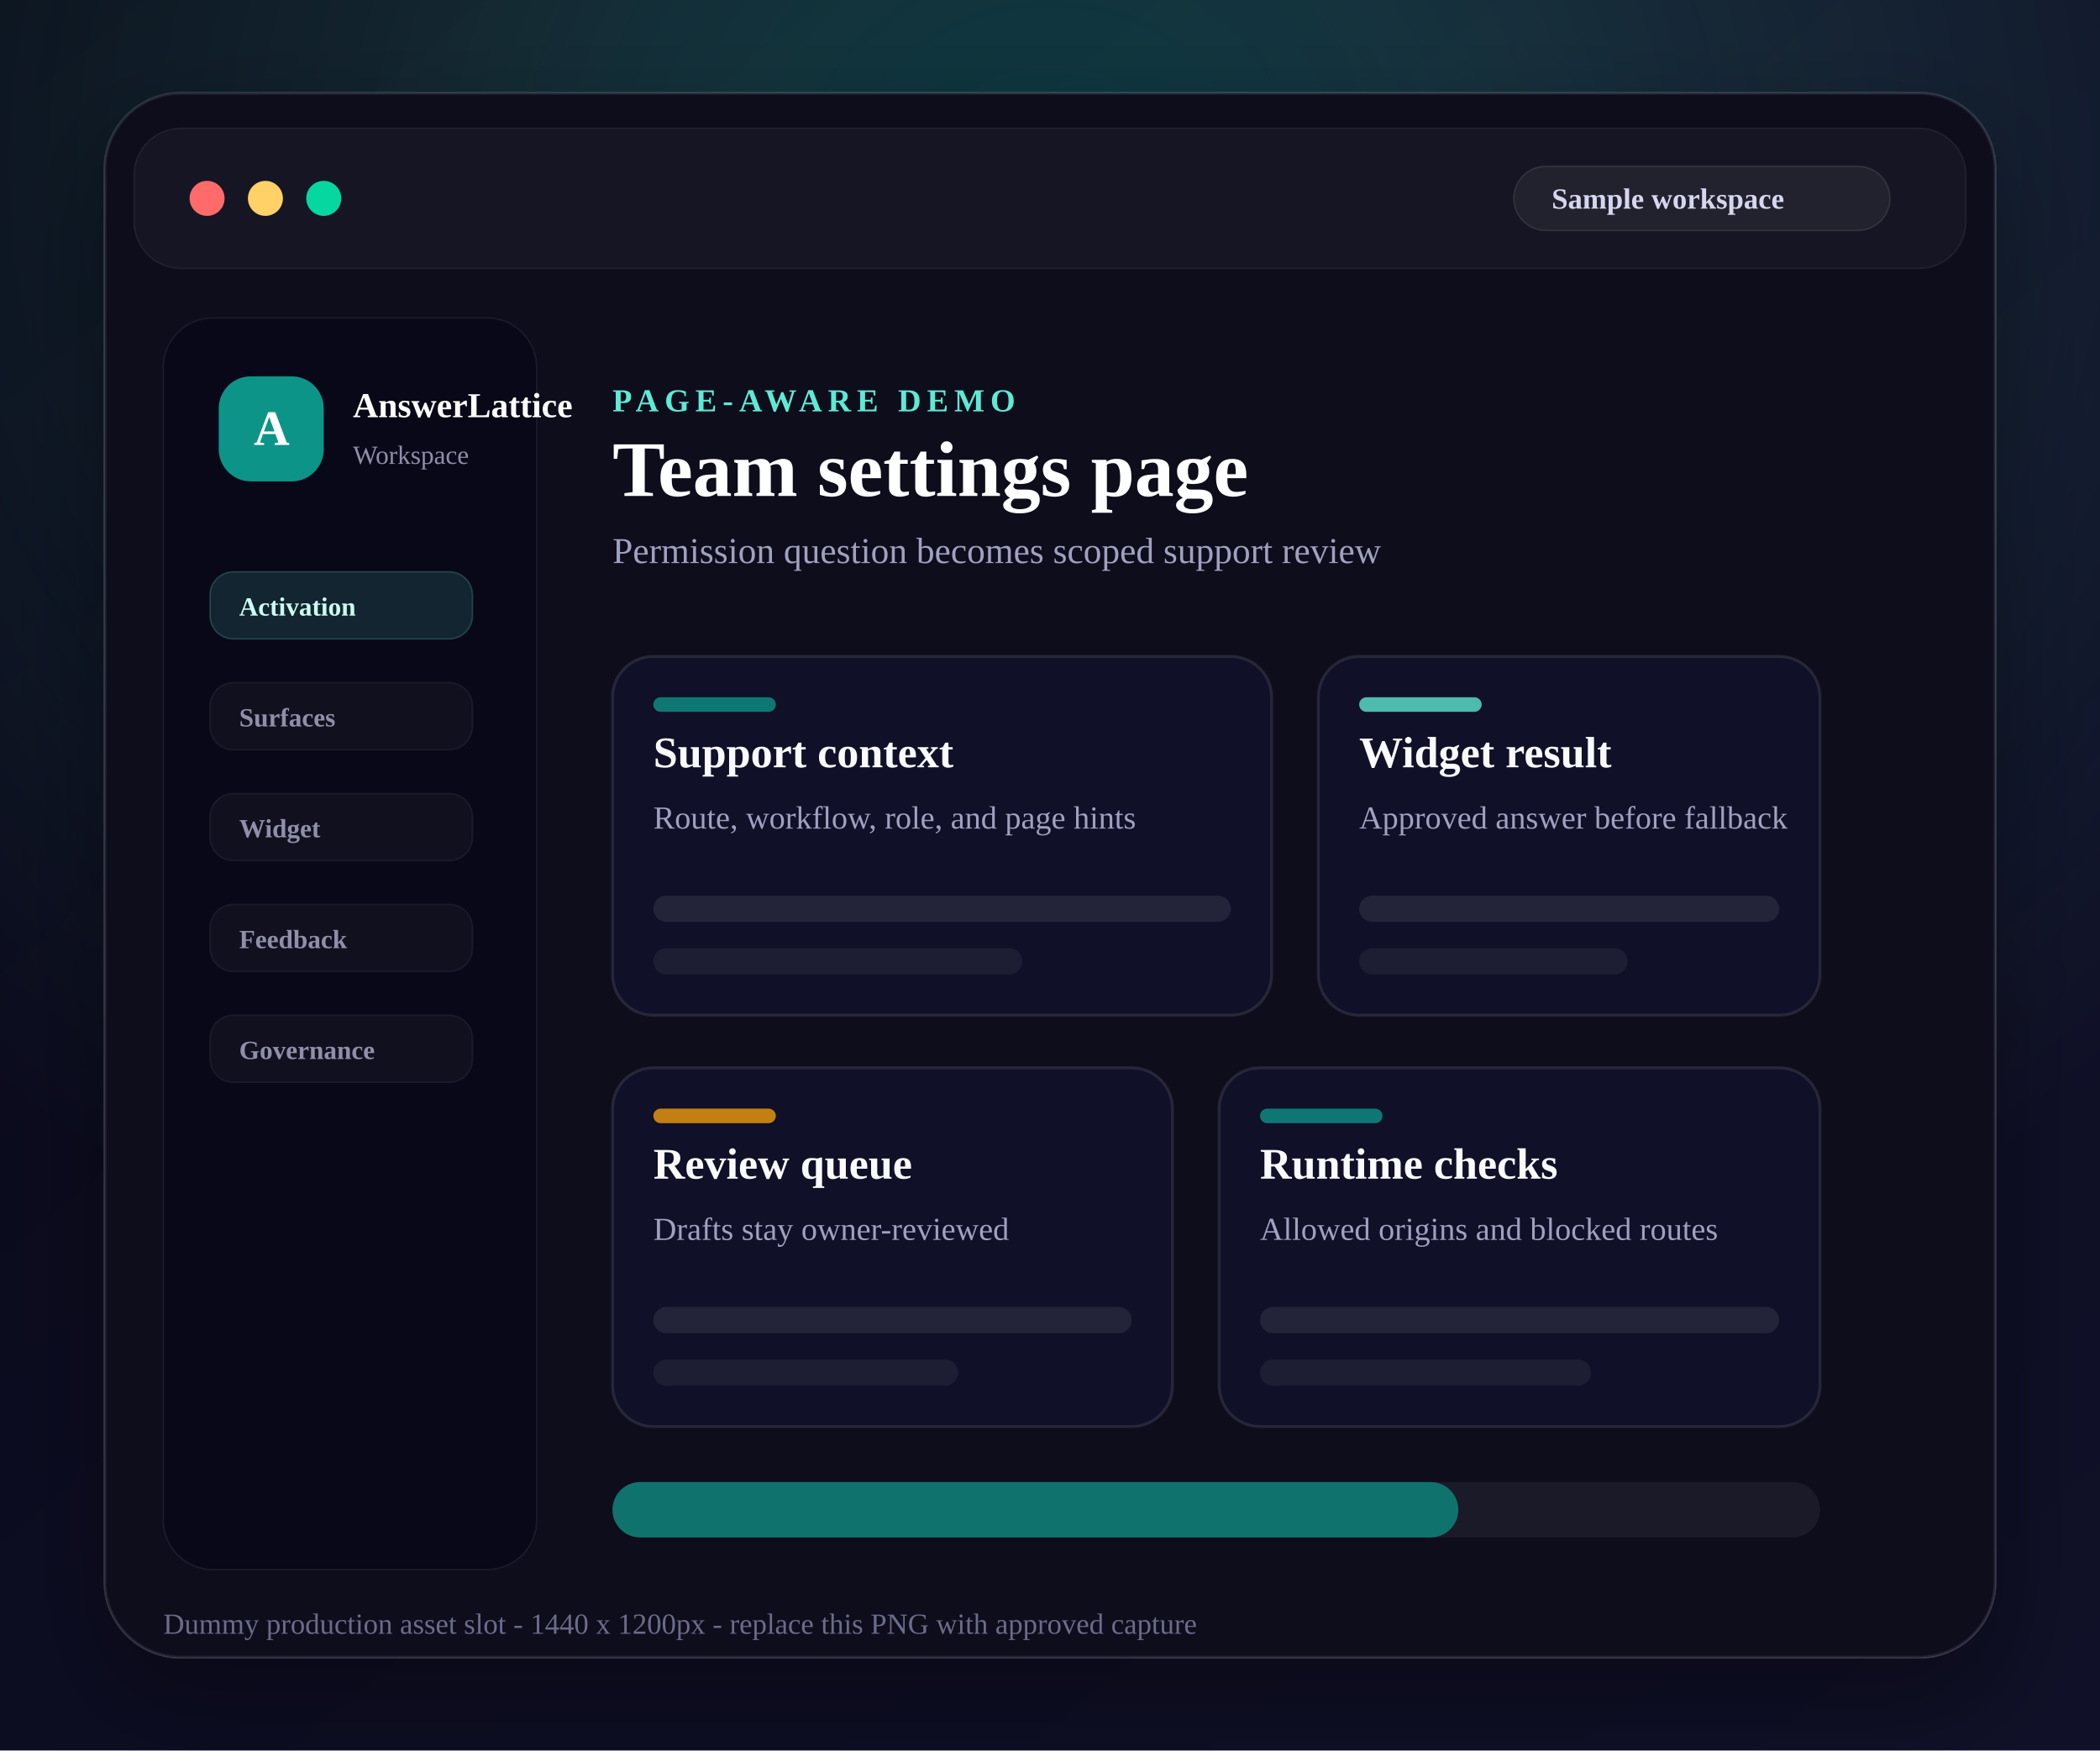
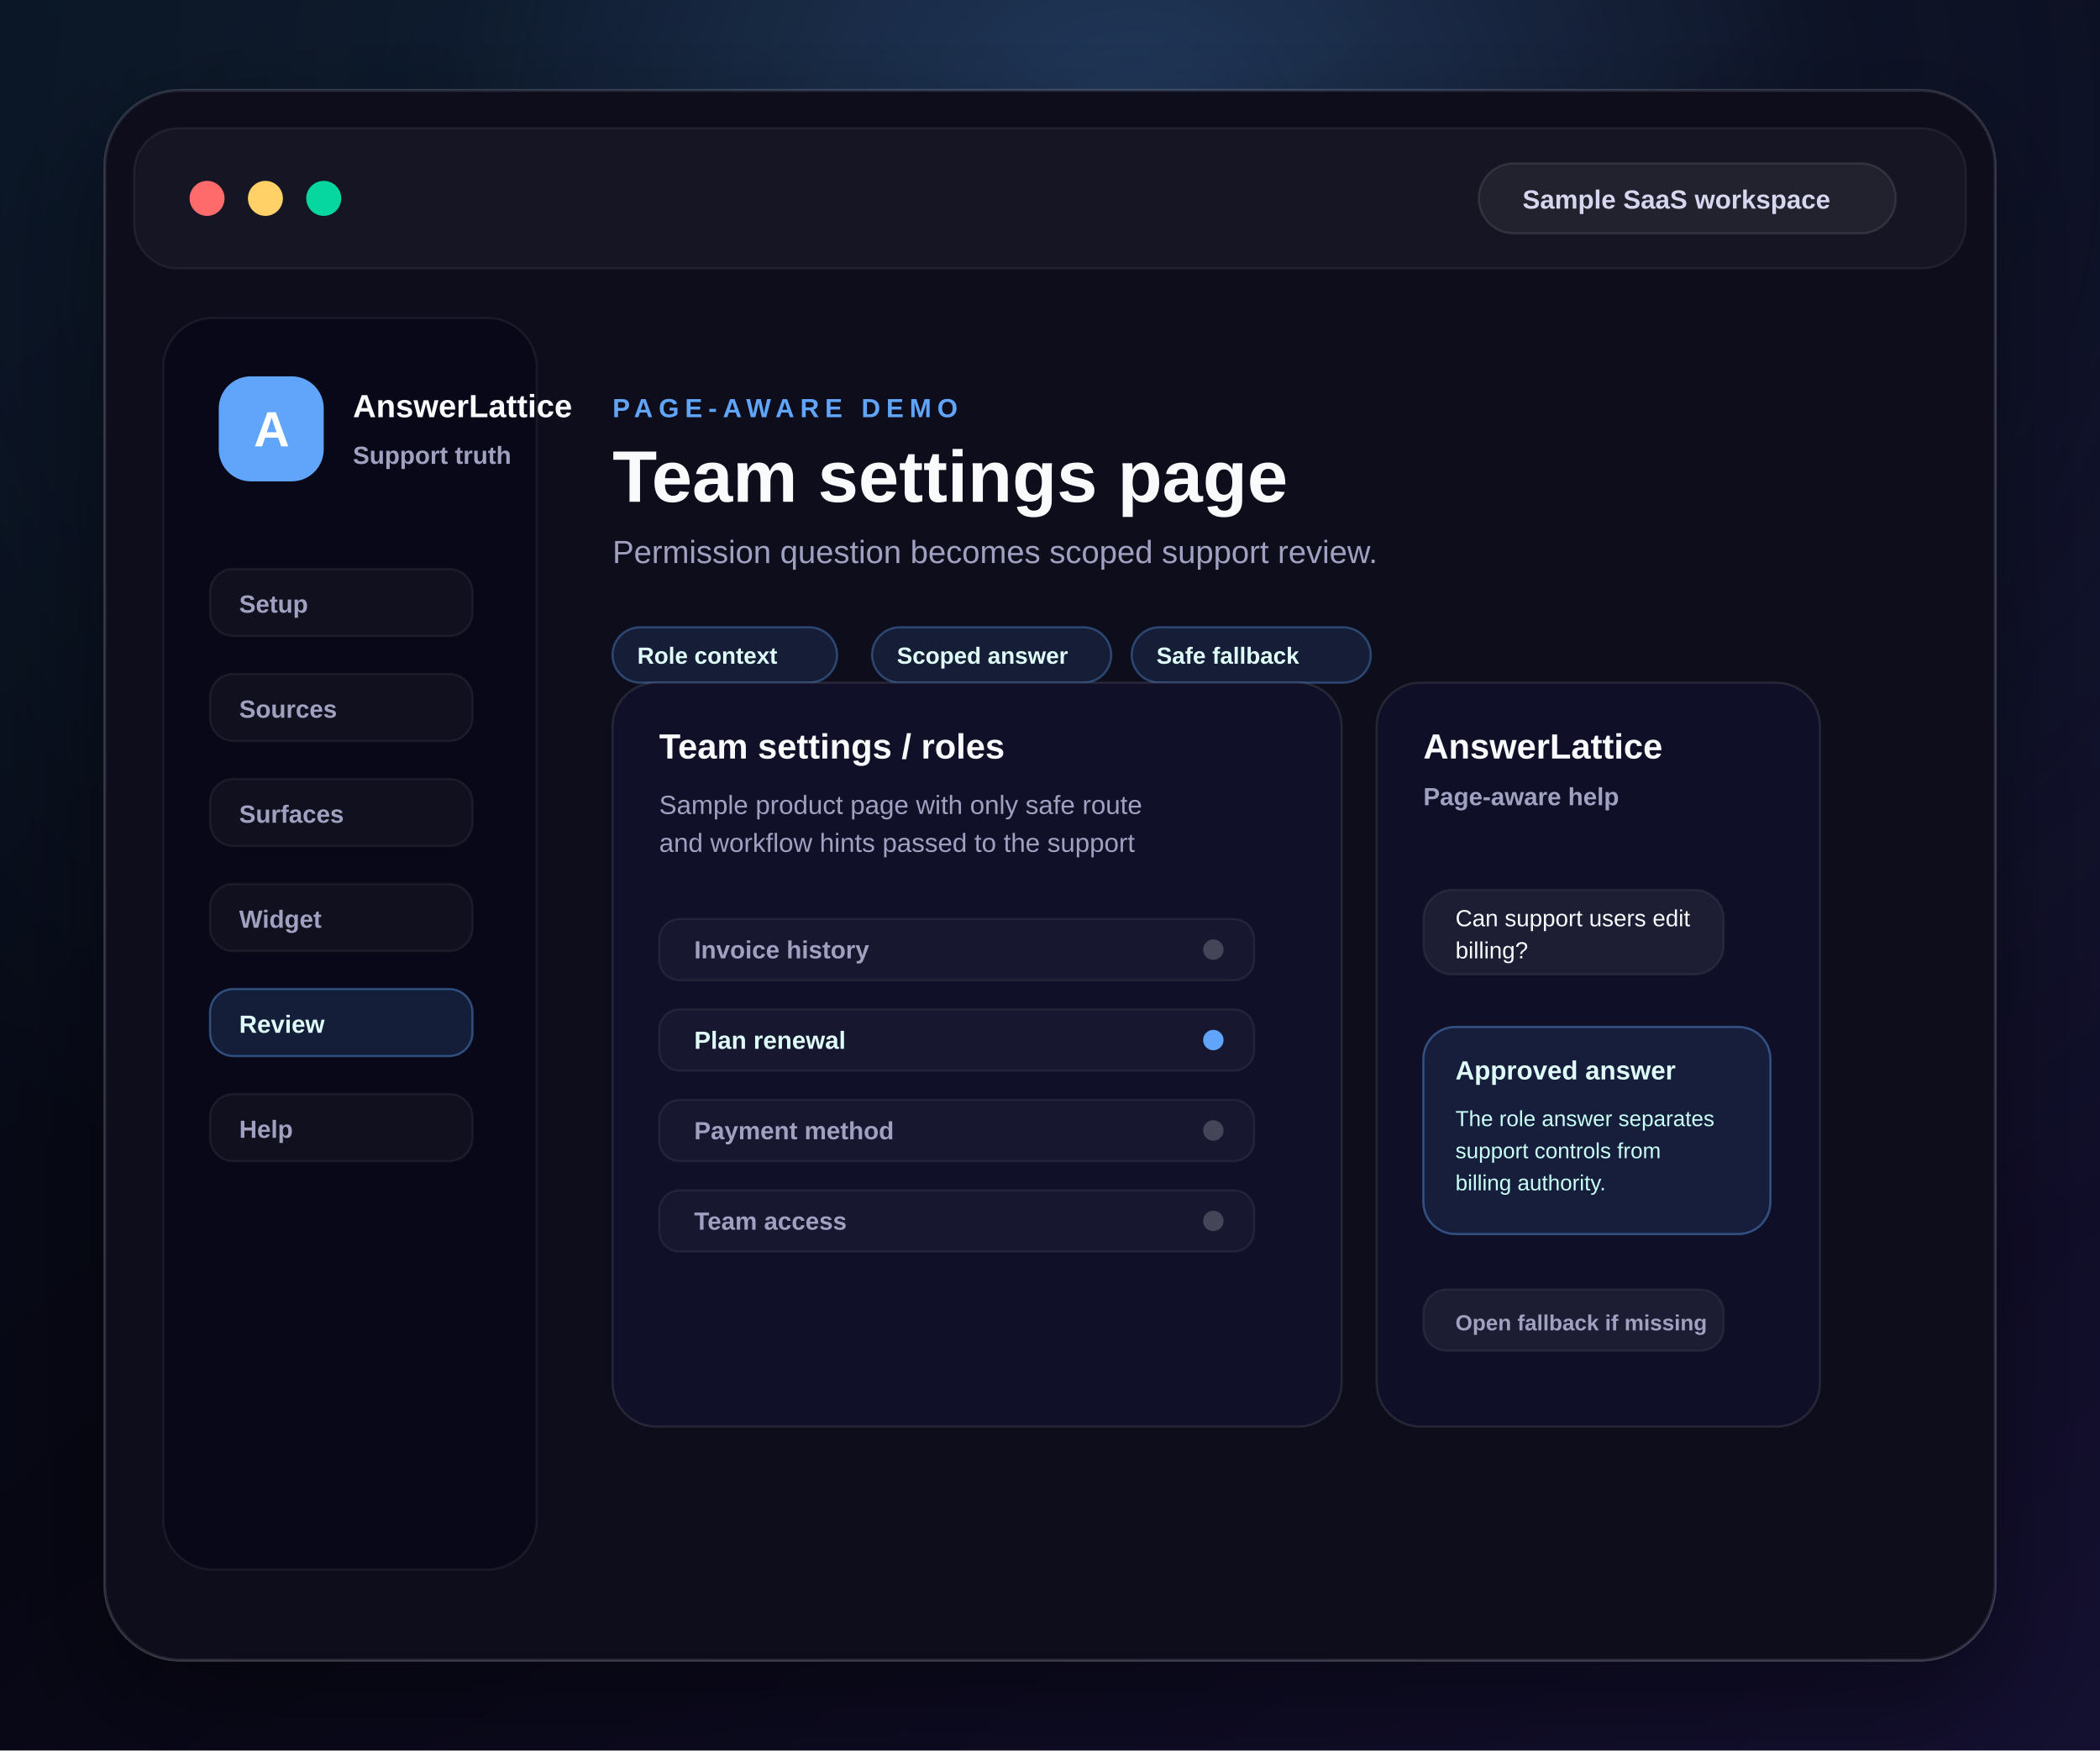
<svg xmlns="http://www.w3.org/2000/svg" width="1440" height="1200" viewBox="0 0 1440 1200">
  <defs>
-     <linearGradient id="bg" x1="0" y1="0" x2="1" y2="1">
-       <stop offset="0" stop-color="#070714" />
-       <stop offset="0.48" stop-color="#0d0d22" />
-       <stop offset="1" stop-color="#101028" />
+     <linearGradient id="pageBg" x1="0" y1="0" x2="1" y2="1">
+       <stop offset="0" stop-color="#07111d" />
+       <stop offset="0.45" stop-color="#070714" />
+       <stop offset="1" stop-color="#141031" />
    </linearGradient>
-     <radialGradient id="glow" cx="50%" cy="10%" r="72%">
-       <stop offset="0" stop-color="#0d9488" stop-opacity="0.32" />
-       <stop offset="0.45" stop-color="#5eead4" stop-opacity="0.12" />
-       <stop offset="1" stop-color="#5eead4" stop-opacity="0" />
+     <radialGradient id="assetGlow" cx="54%" cy="8%" r="76%">
+       <stop offset="0" stop-color="#60a5fa" stop-opacity="0.30" />
+       <stop offset="0.44" stop-color="#60a5fa" stop-opacity="0.08" />
+       <stop offset="1" stop-color="#60a5fa" stop-opacity="0" />
    </radialGradient>
    <filter id="softShadow" x="-20%" y="-20%" width="140%" height="140%">
-       <feDropShadow dx="0" dy="28" stdDeviation="34" flood-color="#000000" flood-opacity="0.36" />
+       <feDropShadow dx="0" dy="30" stdDeviation="38" flood-color="#000000" flood-opacity="0.42" />
    </filter>
  </defs>
-   <rect width="1440" height="1200" fill="url(#bg)" />
-   <rect width="1440" height="1200" fill="url(#glow)" />
-   <rect x="72" y="64" width="1296" height="1072" rx="52" fill="#09091a" stroke="rgba(255,255,255,0.10)" stroke-width="2" filter="url(#softShadow)" />
-   <rect x="92" y="88" width="1256" height="96" rx="32" fill="rgba(255,255,255,0.035)" stroke="rgba(255,255,255,0.07)" stroke-width="1" />
+   <rect width="1440" height="1200" fill="url(#pageBg)" />
+   <rect width="1440" height="1200" fill="url(#assetGlow)" />
+   <rect x="72" y="62" width="1296" height="1076" rx="52" fill="#09091a" stroke="rgba(255,255,255,0.12)" stroke-width="2" filter="url(#softShadow)" />
+   <rect x="92" y="88" width="1256" height="96" rx="30" fill="rgba(255,255,255,0.035)" stroke="rgba(255,255,255,0.065)" stroke-width="1.5" />
  <circle cx="142" cy="136" r="12" fill="#ff6b6b" />
  <circle cx="182" cy="136" r="12" fill="#ffd166" />
  <circle cx="222" cy="136" r="12" fill="#06d6a0" />
-   <rect x="1038" y="114" width="258" height="44" rx="22" fill="rgba(255,255,255,0.055)" stroke="rgba(255,255,255,0.10)" stroke-width="1" />
-   <text x="1064" y="143" fill="#d6d6ef" font-size="20" font-weight="700">Sample workspace</text>
-   <rect x="112" y="218" width="256" height="858" rx="34" fill="#080818" stroke="rgba(255,255,255,0.07)" stroke-width="1" />
-   <rect x="150" y="258" width="72" height="72" rx="22" fill="#0d9488" />
-   <text x="174" y="305" fill="#ffffff" font-size="34" font-weight="800">A</text>
-   <text x="242" y="286" fill="#ffffff" font-size="24" font-weight="700">AnswerLattice</text>
-   <text x="242" y="318" fill="#8f8faa" font-size="18">Workspace</text>
-   <rect x="144" y="392" width="180" height="46" rx="16" fill="rgba(94,234,212,0.13)" stroke="rgba(94,234,212,0.22)" stroke-width="1" />
-   <text x="164" y="422" fill="#ccfbf1" font-size="18" font-weight="700">Activation</text>
-   <rect x="144" y="468" width="180" height="46" rx="16" fill="rgba(255,255,255,0.035)" stroke="rgba(255,255,255,0.06)" stroke-width="1" />
-   <text x="164" y="498" fill="#8f8faa" font-size="18" font-weight="700">Surfaces</text>
-   <rect x="144" y="544" width="180" height="46" rx="16" fill="rgba(255,255,255,0.035)" stroke="rgba(255,255,255,0.06)" stroke-width="1" />
-   <text x="164" y="574" fill="#8f8faa" font-size="18" font-weight="700">Widget</text>
-   <rect x="144" y="620" width="180" height="46" rx="16" fill="rgba(255,255,255,0.035)" stroke="rgba(255,255,255,0.06)" stroke-width="1" />
-   <text x="164" y="650" fill="#8f8faa" font-size="18" font-weight="700">Feedback</text>
-   <rect x="144" y="696" width="180" height="46" rx="16" fill="rgba(255,255,255,0.035)" stroke="rgba(255,255,255,0.06)" stroke-width="1" />
-   <text x="164" y="726" fill="#8f8faa" font-size="18" font-weight="700">Governance</text>
-   <text x="420" y="282" fill="#5eead4" font-size="22" font-weight="800" letter-spacing="4">PAGE-AWARE DEMO</text>
-   <text x="420" y="340" fill="#ffffff" font-size="54" font-weight="800">Team settings page</text>
-   <text x="420" y="386" fill="#a0a0c0" font-size="25">Permission question becomes scoped support review</text>
-   <rect x="420" y="450" width="452" height="246" rx="28" fill="#101028" stroke="rgba(255,255,255,0.10)" stroke-width="2" />
-   <rect x="448" y="478" width="84" height="10" rx="5" fill="#0d9488" opacity="0.78" />
-   <text x="448" y="526" fill="#f8fafc" font-size="30" font-weight="700">Support context</text>
-   <text x="448" y="568" fill="#a0a0c0" font-size="22">Route, workflow, role, and page hints</text>
-   <rect x="448" y="614" width="396" height="18" rx="9" fill="rgba(255,255,255,0.08)" />
-   <rect x="448" y="650" width="253" height="18" rx="9" fill="rgba(255,255,255,0.055)" />
-   <rect x="904" y="450" width="344" height="246" rx="28" fill="#101028" stroke="rgba(255,255,255,0.10)" stroke-width="2" />
-   <rect x="932" y="478" width="84" height="10" rx="5" fill="#5eead4" opacity="0.78" />
-   <text x="932" y="526" fill="#f8fafc" font-size="30" font-weight="700">Widget result</text>
-   <text x="932" y="568" fill="#a0a0c0" font-size="22">Approved answer before fallback</text>
-   <rect x="932" y="614" width="288" height="18" rx="9" fill="rgba(255,255,255,0.08)" />
-   <rect x="932" y="650" width="184" height="18" rx="9" fill="rgba(255,255,255,0.055)" />
-   <rect x="420" y="732" width="384" height="246" rx="28" fill="#101028" stroke="rgba(255,255,255,0.10)" stroke-width="2" />
-   <rect x="448" y="760" width="84" height="10" rx="5" fill="#f59e0b" opacity="0.78" />
-   <text x="448" y="808" fill="#f8fafc" font-size="30" font-weight="700">Review queue</text>
-   <text x="448" y="850" fill="#a0a0c0" font-size="22">Drafts stay owner-reviewed</text>
-   <rect x="448" y="896" width="328" height="18" rx="9" fill="rgba(255,255,255,0.08)" />
-   <rect x="448" y="932" width="209" height="18" rx="9" fill="rgba(255,255,255,0.055)" />
-   <rect x="836" y="732" width="412" height="246" rx="28" fill="#101028" stroke="rgba(255,255,255,0.10)" stroke-width="2" />
-   <rect x="864" y="760" width="84" height="10" rx="5" fill="#0d9488" opacity="0.78" />
-   <text x="864" y="808" fill="#f8fafc" font-size="30" font-weight="700">Runtime checks</text>
-   <text x="864" y="850" fill="#a0a0c0" font-size="22">Allowed origins and blocked routes</text>
-   <rect x="864" y="896" width="356" height="18" rx="9" fill="rgba(255,255,255,0.08)" />
-   <rect x="864" y="932" width="227" height="18" rx="9" fill="rgba(255,255,255,0.055)" />
-   <rect x="420" y="1016" width="828" height="38" rx="19" fill="rgba(255,255,255,0.055)" />
-   <rect x="420" y="1016" width="580" height="38" rx="19" fill="#0d9488" opacity="0.72" />
-   <text x="112" y="1120" fill="#6b6b8a" font-size="20">Dummy production asset slot - 1440 x 1200px - replace this PNG with approved capture</text>
+   <rect x="1014" y="112" width="286" height="48" rx="24" fill="rgba(255,255,255,0.055)" stroke="rgba(255,255,255,0.10)" stroke-width="1.5" />
+   <text x="1044" y="143" fill="#d6d6ef" font-family="-apple-system, BlinkMacSystemFont, 'Segoe UI', Arial, sans-serif" font-size="18" font-weight="700">Sample SaaS workspace</text>
+   <rect x="112" y="218" width="256" height="858" rx="34" fill="#080818" stroke="rgba(255,255,255,0.065)" stroke-width="1.5" />
+   <rect x="150" y="258" width="72" height="72" rx="22" fill="#60a5fa" />
+   <text x="174" y="306" fill="#ffffff" font-family="-apple-system, BlinkMacSystemFont, 'Segoe UI', Arial, sans-serif" font-size="34" font-weight="800">A</text>
+   <text x="242" y="286" fill="#f8fafc" font-family="-apple-system, BlinkMacSystemFont, 'Segoe UI', Arial, sans-serif" font-size="22" font-weight="800">AnswerLattice</text>
+   <text x="242" y="318" fill="#a0a0c0" font-family="-apple-system, BlinkMacSystemFont, 'Segoe UI', Arial, sans-serif" font-size="17" font-weight="600">Support truth</text>
+   <rect x="144" y="390" width="180" height="46" rx="16" fill="rgba(255,255,255,0.035)" stroke="rgba(255,255,255,0.065)" stroke-width="1.5" />
+   <text x="164" y="420" fill="#a0a0c0" font-family="-apple-system, BlinkMacSystemFont, 'Segoe UI', Arial, sans-serif" font-size="17" font-weight="750">Setup</text>
+   <rect x="144" y="462" width="180" height="46" rx="16" fill="rgba(255,255,255,0.035)" stroke="rgba(255,255,255,0.065)" stroke-width="1.5" />
+   <text x="164" y="492" fill="#a0a0c0" font-family="-apple-system, BlinkMacSystemFont, 'Segoe UI', Arial, sans-serif" font-size="17" font-weight="750">Sources</text>
+   <rect x="144" y="534" width="180" height="46" rx="16" fill="rgba(255,255,255,0.035)" stroke="rgba(255,255,255,0.065)" stroke-width="1.5" />
+   <text x="164" y="564" fill="#a0a0c0" font-family="-apple-system, BlinkMacSystemFont, 'Segoe UI', Arial, sans-serif" font-size="17" font-weight="750">Surfaces</text>
+   <rect x="144" y="606" width="180" height="46" rx="16" fill="rgba(255,255,255,0.035)" stroke="rgba(255,255,255,0.065)" stroke-width="1.5" />
+   <text x="164" y="636" fill="#a0a0c0" font-family="-apple-system, BlinkMacSystemFont, 'Segoe UI', Arial, sans-serif" font-size="17" font-weight="750">Widget</text>
+   <rect x="144" y="678" width="180" height="46" rx="16" fill="rgba(96,165,250,0.14)" stroke="rgba(96,165,250,0.4)" stroke-width="1.5" />
+   <text x="164" y="708" fill="#dffdf8" font-family="-apple-system, BlinkMacSystemFont, 'Segoe UI', Arial, sans-serif" font-size="17" font-weight="750">Review</text>
+   <rect x="144" y="750" width="180" height="46" rx="16" fill="rgba(255,255,255,0.035)" stroke="rgba(255,255,255,0.065)" stroke-width="1.5" />
+   <text x="164" y="780" fill="#a0a0c0" font-family="-apple-system, BlinkMacSystemFont, 'Segoe UI', Arial, sans-serif" font-size="17" font-weight="750">Help</text>
+   <text x="420" y="286" fill="#60a5fa" font-family="-apple-system, BlinkMacSystemFont, 'Segoe UI', Arial, sans-serif" font-size="18" font-weight="800" letter-spacing="4">PAGE-AWARE DEMO</text>
+   <text x="420" y="344" fill="#f8fafc" font-family="-apple-system, BlinkMacSystemFont, 'Segoe UI', Arial, sans-serif" font-size="50" font-weight="800">Team settings page</text>
+   <text x="420" y="386" fill="#a0a0c0" font-family="-apple-system, BlinkMacSystemFont, 'Segoe UI', Arial, sans-serif" font-size="22" font-weight="500">Permission question becomes scoped support review.</text>
+   <rect x="420" y="430" width="154" height="38" rx="19" fill="rgba(96,165,250,0.12)" stroke="rgba(96,165,250,0.34)" stroke-width="1.5" />
+   <text x="437" y="455" fill="#dffdf8" font-family="-apple-system, BlinkMacSystemFont, 'Segoe UI', Arial, sans-serif" font-size="16" font-weight="700">Role context</text>
+   <rect x="598" y="430" width="164" height="38" rx="19" fill="rgba(96,165,250,0.12)" stroke="rgba(96,165,250,0.34)" stroke-width="1.5" />
+   <text x="615" y="455" fill="#dffdf8" font-family="-apple-system, BlinkMacSystemFont, 'Segoe UI', Arial, sans-serif" font-size="16" font-weight="700">Scoped answer</text>
+   <rect x="776" y="430" width="164" height="38" rx="19" fill="rgba(96,165,250,0.12)" stroke="rgba(96,165,250,0.34)" stroke-width="1.5" />
+   <text x="793" y="455" fill="#dffdf8" font-family="-apple-system, BlinkMacSystemFont, 'Segoe UI', Arial, sans-serif" font-size="16" font-weight="700">Safe fallback</text>
+   <rect x="420" y="468" width="500" height="510" rx="30" fill="#101028" stroke="rgba(255,255,255,0.10)" stroke-width="1.5" />
+   <text x="452" y="520" fill="#f8fafc" font-family="-apple-system, BlinkMacSystemFont, 'Segoe UI', Arial, sans-serif" font-size="24" font-weight="800">Team settings / roles</text>
+   <text x="452" y="558" fill="#a0a0c0" font-family="-apple-system, BlinkMacSystemFont, 'Segoe UI', Arial, sans-serif" font-size="18" font-weight="500">Sample product page with only safe route</text>
+   <text x="452" y="584" fill="#a0a0c0" font-family="-apple-system, BlinkMacSystemFont, 'Segoe UI', Arial, sans-serif" font-size="18" font-weight="500">and workflow hints passed to the support</text>
+   <rect x="452" y="630" width="408" height="42" rx="14" fill="rgba(255,255,255,0.035)" stroke="rgba(255,255,255,0.065)" stroke-width="1.5" />
+   <text x="476" y="657" fill="#a0a0c0" font-family="-apple-system, BlinkMacSystemFont, 'Segoe UI', Arial, sans-serif" font-size="17" font-weight="700">Invoice history</text>
+   <circle cx="832" cy="651" r="7" fill="rgba(255,255,255,0.2)" />
+   <rect x="452" y="692" width="408" height="42" rx="14" fill="rgba(255,255,255,0.035)" stroke="rgba(255,255,255,0.065)" stroke-width="1.5" />
+   <text x="476" y="719" fill="#dffdf8" font-family="-apple-system, BlinkMacSystemFont, 'Segoe UI', Arial, sans-serif" font-size="17" font-weight="700">Plan renewal</text>
+   <circle cx="832" cy="713" r="7" fill="#60a5fa" />
+   <rect x="452" y="754" width="408" height="42" rx="14" fill="rgba(255,255,255,0.035)" stroke="rgba(255,255,255,0.065)" stroke-width="1.5" />
+   <text x="476" y="781" fill="#a0a0c0" font-family="-apple-system, BlinkMacSystemFont, 'Segoe UI', Arial, sans-serif" font-size="17" font-weight="700">Payment method</text>
+   <circle cx="832" cy="775" r="7" fill="rgba(255,255,255,0.2)" />
+   <rect x="452" y="816" width="408" height="42" rx="14" fill="rgba(255,255,255,0.035)" stroke="rgba(255,255,255,0.065)" stroke-width="1.5" />
+   <text x="476" y="843" fill="#a0a0c0" font-family="-apple-system, BlinkMacSystemFont, 'Segoe UI', Arial, sans-serif" font-size="17" font-weight="700">Team access</text>
+   <circle cx="832" cy="837" r="7" fill="rgba(255,255,255,0.2)" />
+   <rect x="944" y="468" width="304" height="510" rx="30" fill="#0f1027" stroke="rgba(255,255,255,0.10)" stroke-width="1.5" />
+   <text x="976" y="520" fill="#f8fafc" font-family="-apple-system, BlinkMacSystemFont, 'Segoe UI', Arial, sans-serif" font-size="24" font-weight="800">AnswerLattice</text>
+   <text x="976" y="552" fill="#a0a0c0" font-family="-apple-system, BlinkMacSystemFont, 'Segoe UI', Arial, sans-serif" font-size="17" font-weight="650">Page-aware help</text>
+   <rect x="976" y="610" width="206" height="58" rx="20" fill="rgba(255,255,255,0.06)" stroke="rgba(255,255,255,0.065)" stroke-width="1.5" />
+   <text x="998" y="635" fill="#f8fafc" font-family="-apple-system, BlinkMacSystemFont, 'Segoe UI', Arial, sans-serif" font-size="16" font-weight="500">Can support users edit</text>
+   <text x="998" y="657" fill="#f8fafc" font-family="-apple-system, BlinkMacSystemFont, 'Segoe UI', Arial, sans-serif" font-size="16" font-weight="500">billing?</text>
+   <rect x="976" y="704" width="238" height="142" rx="22" fill="rgba(96,165,250,0.1)" stroke="rgba(96,165,250,0.4)" stroke-width="1.5" />
+   <text x="998" y="740" fill="#dffdf8" font-family="-apple-system, BlinkMacSystemFont, 'Segoe UI', Arial, sans-serif" font-size="18" font-weight="800">Approved answer</text>
+   <text x="998" y="772" fill="#c9fff6" font-family="-apple-system, BlinkMacSystemFont, 'Segoe UI', Arial, sans-serif" font-size="15" font-weight="500">The role answer separates</text>
+   <text x="998" y="794" fill="#c9fff6" font-family="-apple-system, BlinkMacSystemFont, 'Segoe UI', Arial, sans-serif" font-size="15" font-weight="500">support controls from</text>
+   <text x="998" y="816" fill="#c9fff6" font-family="-apple-system, BlinkMacSystemFont, 'Segoe UI', Arial, sans-serif" font-size="15" font-weight="500">billing authority.</text>
+   <rect x="976" y="884" width="206" height="42" rx="16" fill="rgba(255,255,255,0.055)" stroke="rgba(255,255,255,0.065)" stroke-width="1.5" />
+   <text x="998" y="912" fill="#a0a0c0" font-family="-apple-system, BlinkMacSystemFont, 'Segoe UI', Arial, sans-serif" font-size="15" font-weight="700">Open fallback if missing</text>
</svg>
